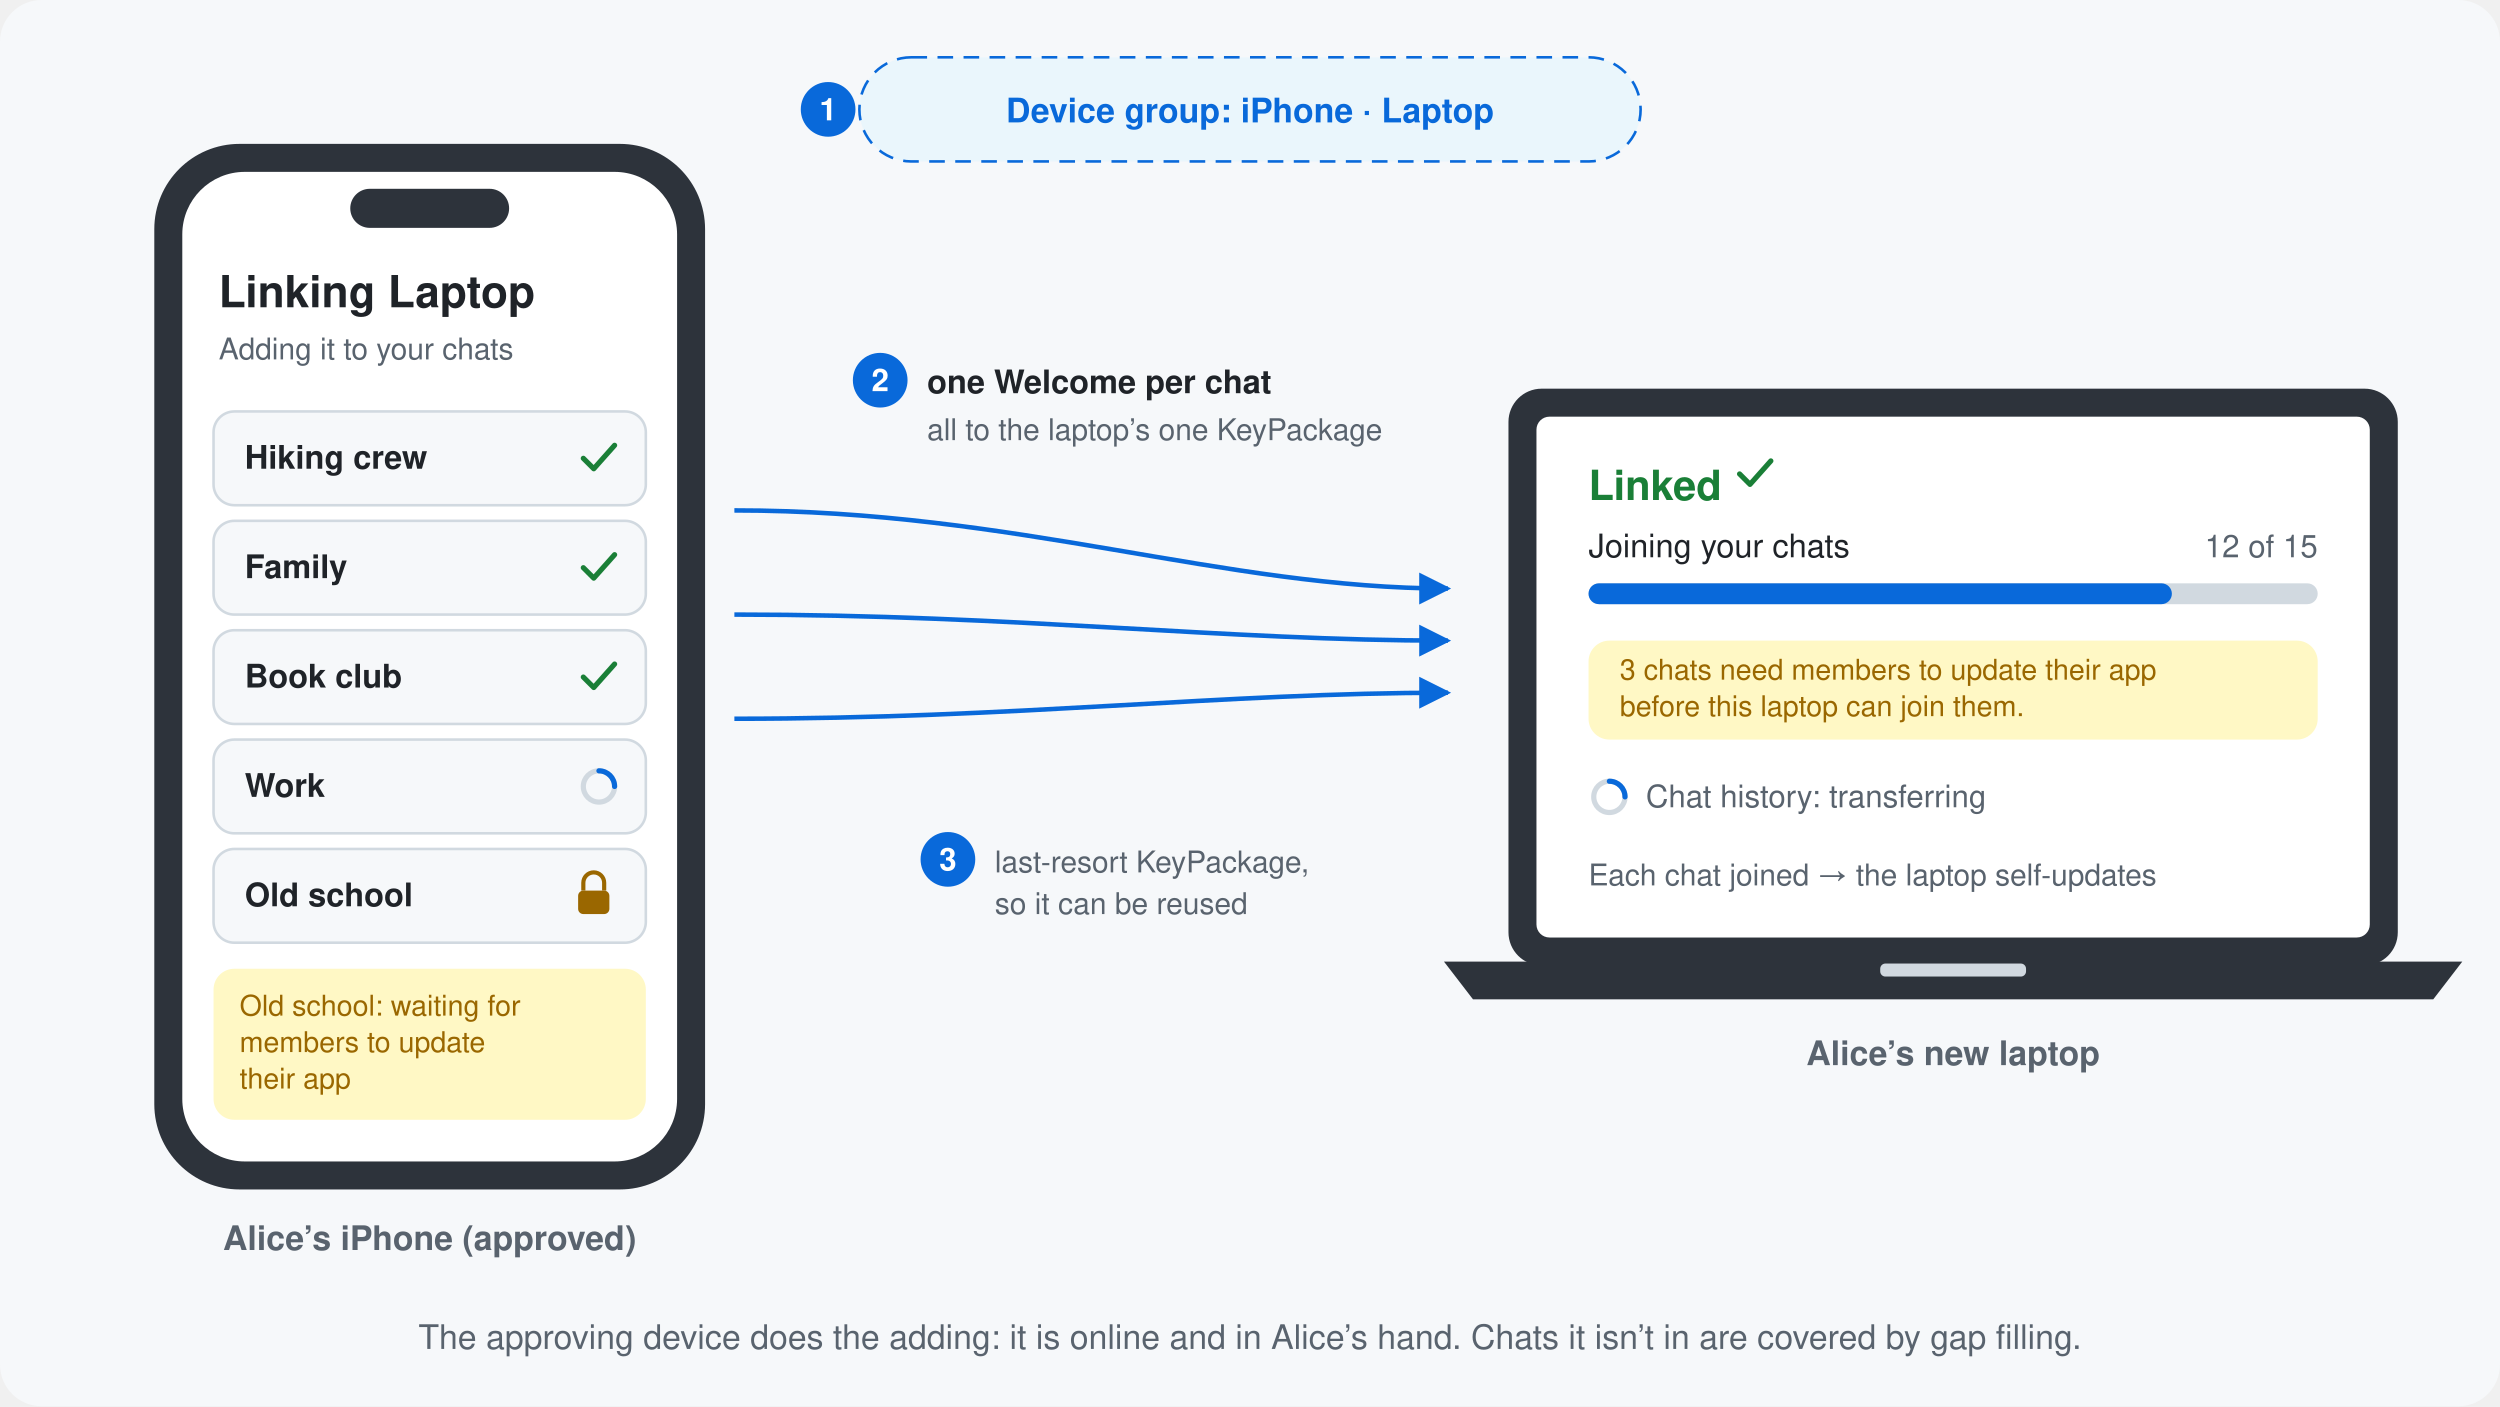
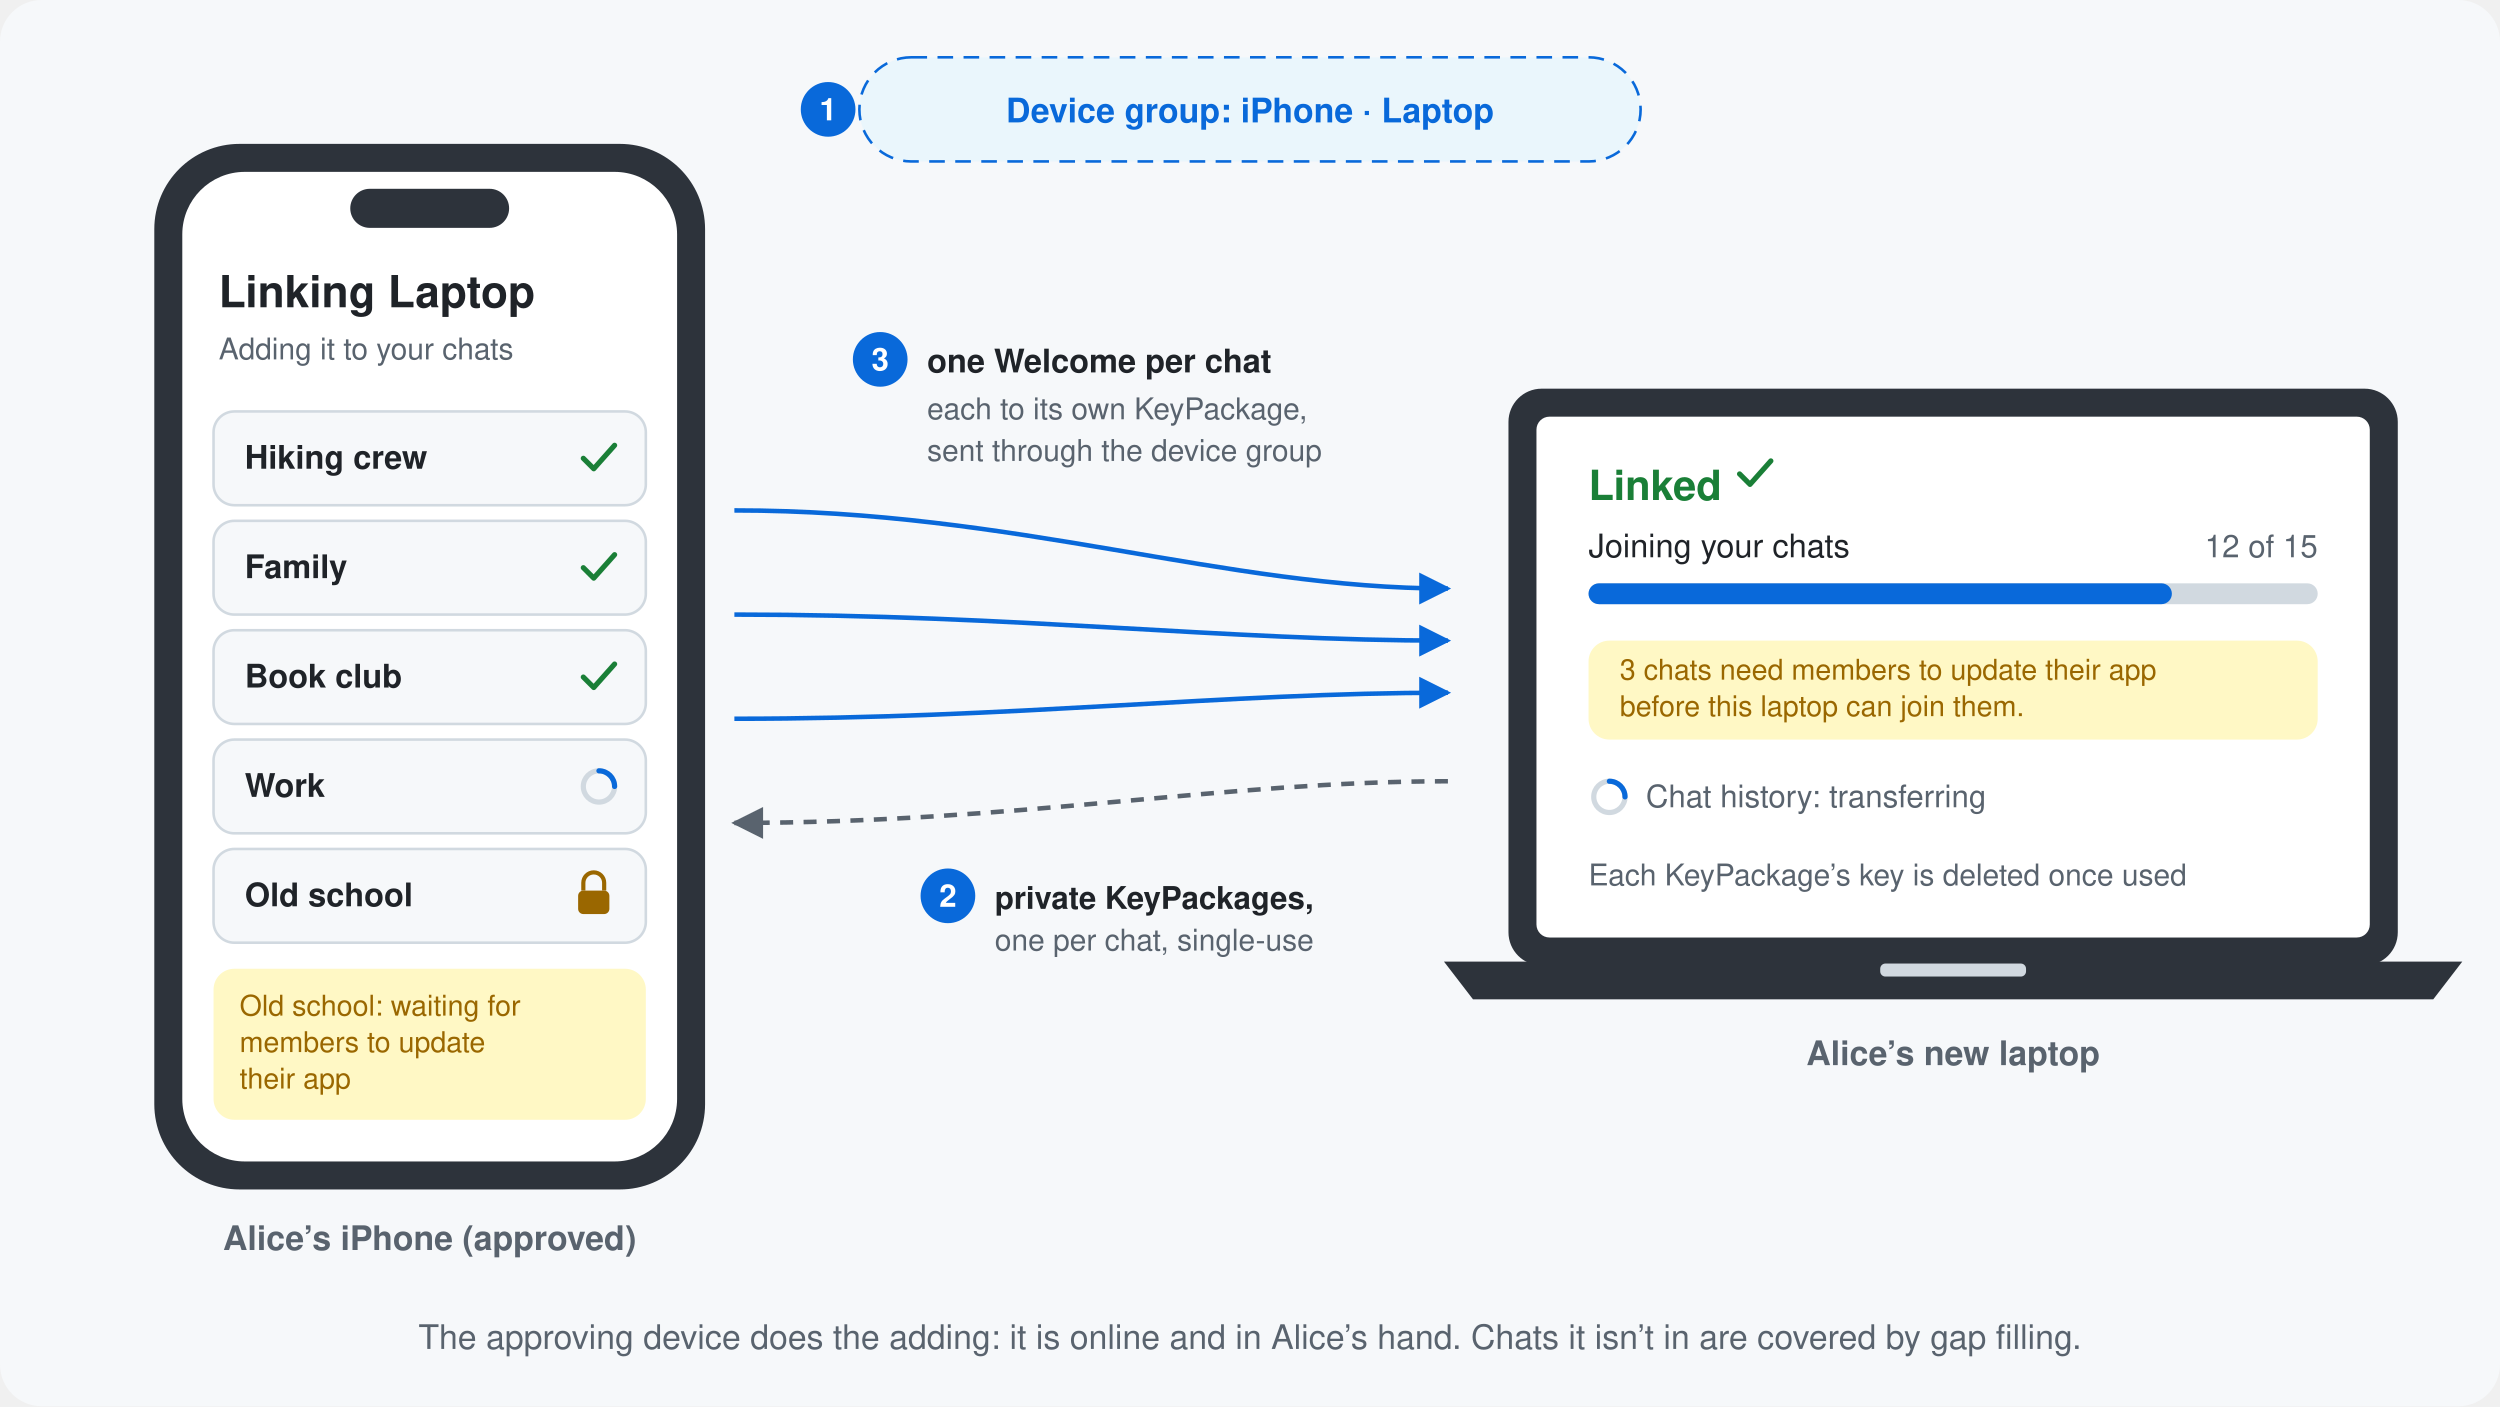
<svg xmlns="http://www.w3.org/2000/svg" viewBox="0 0 960 540" width="960" height="540" role="img" aria-labelledby="title desc">
  <style>
text{font-family:-apple-system, BlinkMacSystemFont, 'Segoe UI', Helvetica, Arial, sans-serif} .mono{font-family:ui-monospace, SFMono-Regular, Menlo, Consolas, monospace}
.bg{fill:#f6f8fa}
.t{fill:#1f2328} .m{fill:#59636e} .a{fill:#0969da} .d{fill:#cf222e}
.g{fill:#1a7f37} .y{fill:#9a6700} .r{fill:#8250df} .f{fill:#afb8c1}
.frame{fill:#2d333b;stroke:#2d333b} .scr{fill:#ffffff}
.card{fill:#f6f8fa;stroke:#d1d9e0} .cardf{fill:#ffffff;stroke:#d1d9e0}
.ln{fill:none;stroke:#d1d9e0} .lnf{fill:#d1d9e0}
.btn{fill:#0969da} .btn2{fill:#ffffff;stroke:#d1d9e0} .btnd{fill:#ffffff;stroke:#cf222e}
.ta{fill:#ddf4ff} .td{fill:#ffebe9} .tg{fill:#dafbe1} .ty{fill:#fff8c5} .tr{fill:#fbefff}
.sa{stroke:#0969da} .sd{stroke:#cf222e} .sg{stroke:#1a7f37} .sy{stroke:#9a6700}
.sr{stroke:#8250df} .sm{stroke:#59636e} .sf{stroke:#afb8c1} .sl{stroke:#d1d9e0}
.arr{fill:none;stroke-width:1.75} .dash{stroke-dasharray:5 4}
.grp{fill:#ddf4ff;stroke:#0969da;stroke-dasharray:6 4;fill-opacity:.45}
.grpx{fill:none;stroke:#afb8c1;stroke-dasharray:6 4}
@media (prefers-color-scheme: dark){
.bg{fill:#151b23}
.t{fill:#e6edf3} .m{fill:#9198a1} .a{fill:#4493f8} .d{fill:#f85149}
.g{fill:#3fb950} .y{fill:#d29922} .r{fill:#ab7df8} .f{fill:#484f58}
.frame{fill:#2f3742;stroke:#4a535e} .scr{fill:#0d1117}
.card{fill:#151b23;stroke:#3d444d} .cardf{fill:#0d1117;stroke:#3d444d}
.ln{fill:none;stroke:#3d444d} .lnf{fill:#3d444d}
.btn{fill:#1f6feb} .btn2{fill:#0d1117;stroke:#3d444d} .btnd{fill:#0d1117;stroke:#f85149}
.ta{fill:#12294a} .td{fill:#3c1618} .tg{fill:#12261e} .ty{fill:#2e2610} .tr{fill:#2a1d45}
.sa{stroke:#4493f8} .sd{stroke:#f85149} .sg{stroke:#3fb950} .sy{stroke:#d29922}
.sr{stroke:#ab7df8} .sm{stroke:#9198a1} .sf{stroke:#484f58} .sl{stroke:#3d444d}
.arr{fill:none;stroke-width:1.75} .dash{stroke-dasharray:5 4}
.grp{fill:#12294a;stroke:#4493f8;stroke-dasharray:6 4;fill-opacity:.45}
.grpx{fill:none;stroke:#484f58;stroke-dasharray:6 4}
}
</style>
  <defs>
    <marker id="ha" viewBox="0 0 10 10" refX="9" refY="5" markerWidth="7" markerHeight="7" orient="auto-start-reverse">
      <path d="M0,0 L10,5 L0,10 z" class="a" />
    </marker>
    <marker id="hm" viewBox="0 0 10 10" refX="9" refY="5" markerWidth="7" markerHeight="7" orient="auto-start-reverse">
      <path d="M0,0 L10,5 L0,10 z" class="m" />
    </marker>
    <marker id="hd" viewBox="0 0 10 10" refX="9" refY="5" markerWidth="7" markerHeight="7" orient="auto-start-reverse">
      <path d="M0,0 L10,5 L0,10 z" class="d" />
    </marker>
    <marker id="hr" viewBox="0 0 10 10" refX="9" refY="5" markerWidth="7" markerHeight="7" orient="auto-start-reverse">
      <path d="M0,0 L10,5 L0,10 z" class="r" />
    </marker>
    <marker id="hg" viewBox="0 0 10 10" refX="9" refY="5" markerWidth="7" markerHeight="7" orient="auto-start-reverse">
      <path d="M0,0 L10,5 L0,10 z" class="g" />
    </marker>
    <marker id="hf" viewBox="0 0 10 10" refX="9" refY="5" markerWidth="7" markerHeight="7" orient="auto-start-reverse">
      <path d="M0,0 L10,5 L0,10 z" class="f" />
    </marker>
  </defs>
  <rect class="bg" x="0" y="0" width="960" height="540" rx="16" />
  <g transform="translate(60,56)">
    <rect x="0" y="0" width="210" height="400" rx="32" class="frame" stroke-width="1.5" />
    <rect x="10" y="10" width="190" height="380" rx="24" class="scr" />
    <rect x="75.0" y="17" width="60" height="14" rx="7" class="frame" />
    <g transform="translate(10,10)">
      <text x="14" y="52" class="t" font-size="17" font-weight="700">Linking Laptop</text>
      <text x="14" y="72" class="m" font-size="11.5">Adding it to your chats</text>
      <rect x="12" y="92" width="166" height="36" rx="8" class="card" />
      <text x="24" y="114" class="t" font-size="12.5" font-weight="600">Hiking crew</text>
      <path d="M154,110 l4,4 l8,-9" class="sg" fill="none" stroke-width="2" stroke-linecap="round" stroke-linejoin="round" />
      <rect x="12" y="134" width="166" height="36" rx="8" class="card" />
      <text x="24" y="156" class="t" font-size="12.5" font-weight="600">Family</text>
      <path d="M154,152 l4,4 l8,-9" class="sg" fill="none" stroke-width="2" stroke-linecap="round" stroke-linejoin="round" />
      <rect x="12" y="176" width="166" height="36" rx="8" class="card" />
      <text x="24" y="198" class="t" font-size="12.5" font-weight="600">Book club</text>
      <path d="M154,194 l4,4 l8,-9" class="sg" fill="none" stroke-width="2" stroke-linecap="round" stroke-linejoin="round" />
      <rect x="12" y="218" width="166" height="36" rx="8" class="card" />
      <text x="24" y="240" class="t" font-size="12.5" font-weight="600">Work</text>
      <circle cx="160" cy="236" r="6" class="sl" fill="none" stroke-width="2" />
      <path d="M160,230 a6,6 0 0 1 6,6" class="sa" fill="none" stroke-width="2" stroke-linecap="round" />
      <rect x="12" y="260" width="166" height="36" rx="8" class="card" />
      <text x="24" y="282" class="t" font-size="12.5" font-weight="600">Old school</text>
      <path d="M154,276 v-3 a4,4 0 0 1 8,0 v3" fill="none" class="sy" stroke-width="1.6" />
      <rect x="152" y="276" width="12" height="9" rx="2" class="y" />
      <rect x="12" y="306" width="166" height="58" rx="8" class="ty" />
      <text x="22" y="324" class="y" font-size="11">Old school: waiting for</text>
      <text x="22" y="338" class="y" font-size="11">members to update</text>
      <text x="22" y="352" class="y" font-size="11">their app</text>
    </g>
  </g>
  <text x="165.0" y="480" class="m" font-size="13" font-weight="600" text-anchor="middle">Alice’s iPhone (approved)</text>
  <g transform="translate(580,150)">
    <rect x="0" y="0" width="340" height="220" rx="12" class="frame" stroke-width="1.5" />
    <rect x="10" y="10" width="320" height="200" rx="5" class="scr" />
    <g transform="translate(10,10)">
      <text x="20" y="32" class="g" font-size="16" font-weight="700">Linked</text>
      <path d="M78,22 l4,4 l8,-9" class="sg" fill="none" stroke-width="2" stroke-linecap="round" stroke-linejoin="round" />
      <text x="20" y="54" class="t" font-size="12.5">Joining your chats</text>
      <text x="300" y="54" class="m" font-size="12" text-anchor="end">12 of 15</text>
      <rect x="20" y="64" width="280" height="8" rx="4" class="lnf" />
      <rect x="20" y="64" width="224" height="8" rx="4" class="btn" />
      <rect x="20" y="86" width="280" height="38" rx="8" class="ty" />
      <text x="32" y="101" class="y" font-size="11">3 chats need members to update their app</text>
      <text x="32" y="115" class="y" font-size="11">before this laptop can join them.</text>
      <circle cx="28" cy="146" r="6" class="sl" fill="none" stroke-width="2" />
      <path d="M28,140 a6,6 0 0 1 6,6" class="sa" fill="none" stroke-width="2" stroke-linecap="round" />
      <text x="42" y="150" class="m" font-size="12">Chat history: transferring</text>
-       <text x="20" y="180" class="m" font-size="11.5">Each chat joined → the laptop self-updates</text>
+       <text x="20" y="180" class="m" font-size="11.5">Each KeyPackage’s key is deleted once used</text>
    </g>
    <path d="M-24,220 H364 l-10,13 H-14 z" class="frame" stroke-width="1.5" />
    <rect x="142.0" y="220" width="56" height="5" rx="2" class="lnf" />
  </g>
  <text x="750.0" y="409" class="m" font-size="13" font-weight="600" text-anchor="middle">Alice’s new laptop</text>
  <rect x="330" y="22" width="300" height="40" rx="20" class="grp" />
  <text x="480" y="47" class="a" font-size="13" font-weight="700" text-anchor="middle">Device group: iPhone · Laptop</text>
  <circle cx="318" cy="42" r="10.5" class="a" />
  <text x="318" y="46.2" font-size="12" font-weight="700" text-anchor="middle" fill="#ffffff">1</text>
  <path d="M282,196 C390,196 470,226 556,226" class="arr sa" marker-end="url(#ha)" />
  <path d="M282,236 C390,236 470,246 556,246" class="arr sa" marker-end="url(#ha)" />
  <path d="M282,276 C390,276 470,266 556,266" class="arr sa" marker-end="url(#ha)" />
-   <rect x="330" y="132" width="230" height="50" rx="6" class="bg" />
-   <circle cx="338" cy="146" r="10.5" class="a" />
-   <text x="338" y="150.2" font-size="12" font-weight="700" text-anchor="middle" fill="#ffffff">2</text>
-   <text x="356" y="151" class="t" font-size="12.5" font-weight="600">one Welcome per chat</text>
-   <text x="356" y="169" class="m" font-size="11.5">all to the laptop’s one KeyPackage</text>
-   <rect x="356" y="316" width="196" height="40" rx="6" class="bg" />
-   <circle cx="364" cy="330" r="10.5" class="a" />
-   <text x="364" y="334.2" font-size="12" font-weight="700" text-anchor="middle" fill="#ffffff">3</text>
-   <text x="382" y="335" class="m" font-size="11.5">last-resort KeyPackage,</text>
-   <text x="382" y="351" class="m" font-size="11.5">so it can be reused</text>
+   <rect x="330" y="124" width="230" height="66" rx="6" class="bg" />
+   <circle cx="338" cy="138" r="10.5" class="a" />
+   <text x="338" y="142.2" font-size="12" font-weight="700" text-anchor="middle" fill="#ffffff">3</text>
+   <text x="356" y="143" class="t" font-size="12.5" font-weight="600">one Welcome per chat</text>
+   <text x="356" y="161" class="m" font-size="11.5">each to its own KeyPackage,</text>
+   <text x="356" y="177" class="m" font-size="11.5">sent through the device group</text>
+   <path d="M556,300 C470,300 390,316 282,316" class="arr sm dash" marker-end="url(#hm)" />
+   <rect x="356" y="330" width="196" height="40" rx="6" class="bg" />
+   <circle cx="364" cy="344" r="10.5" class="a" />
+   <text x="364" y="348.2" font-size="12" font-weight="700" text-anchor="middle" fill="#ffffff">2</text>
+   <text x="382" y="349" class="t" font-size="12" font-weight="600">private KeyPackages,</text>
+   <text x="382" y="365" class="m" font-size="11.5">one per chat, single-use</text>
  <text x="480" y="518" class="m" font-size="13" text-anchor="middle">The approving device does the adding: it is online and in Alice’s hand. Chats it isn’t in are covered by gap filling.</text>
</svg>
